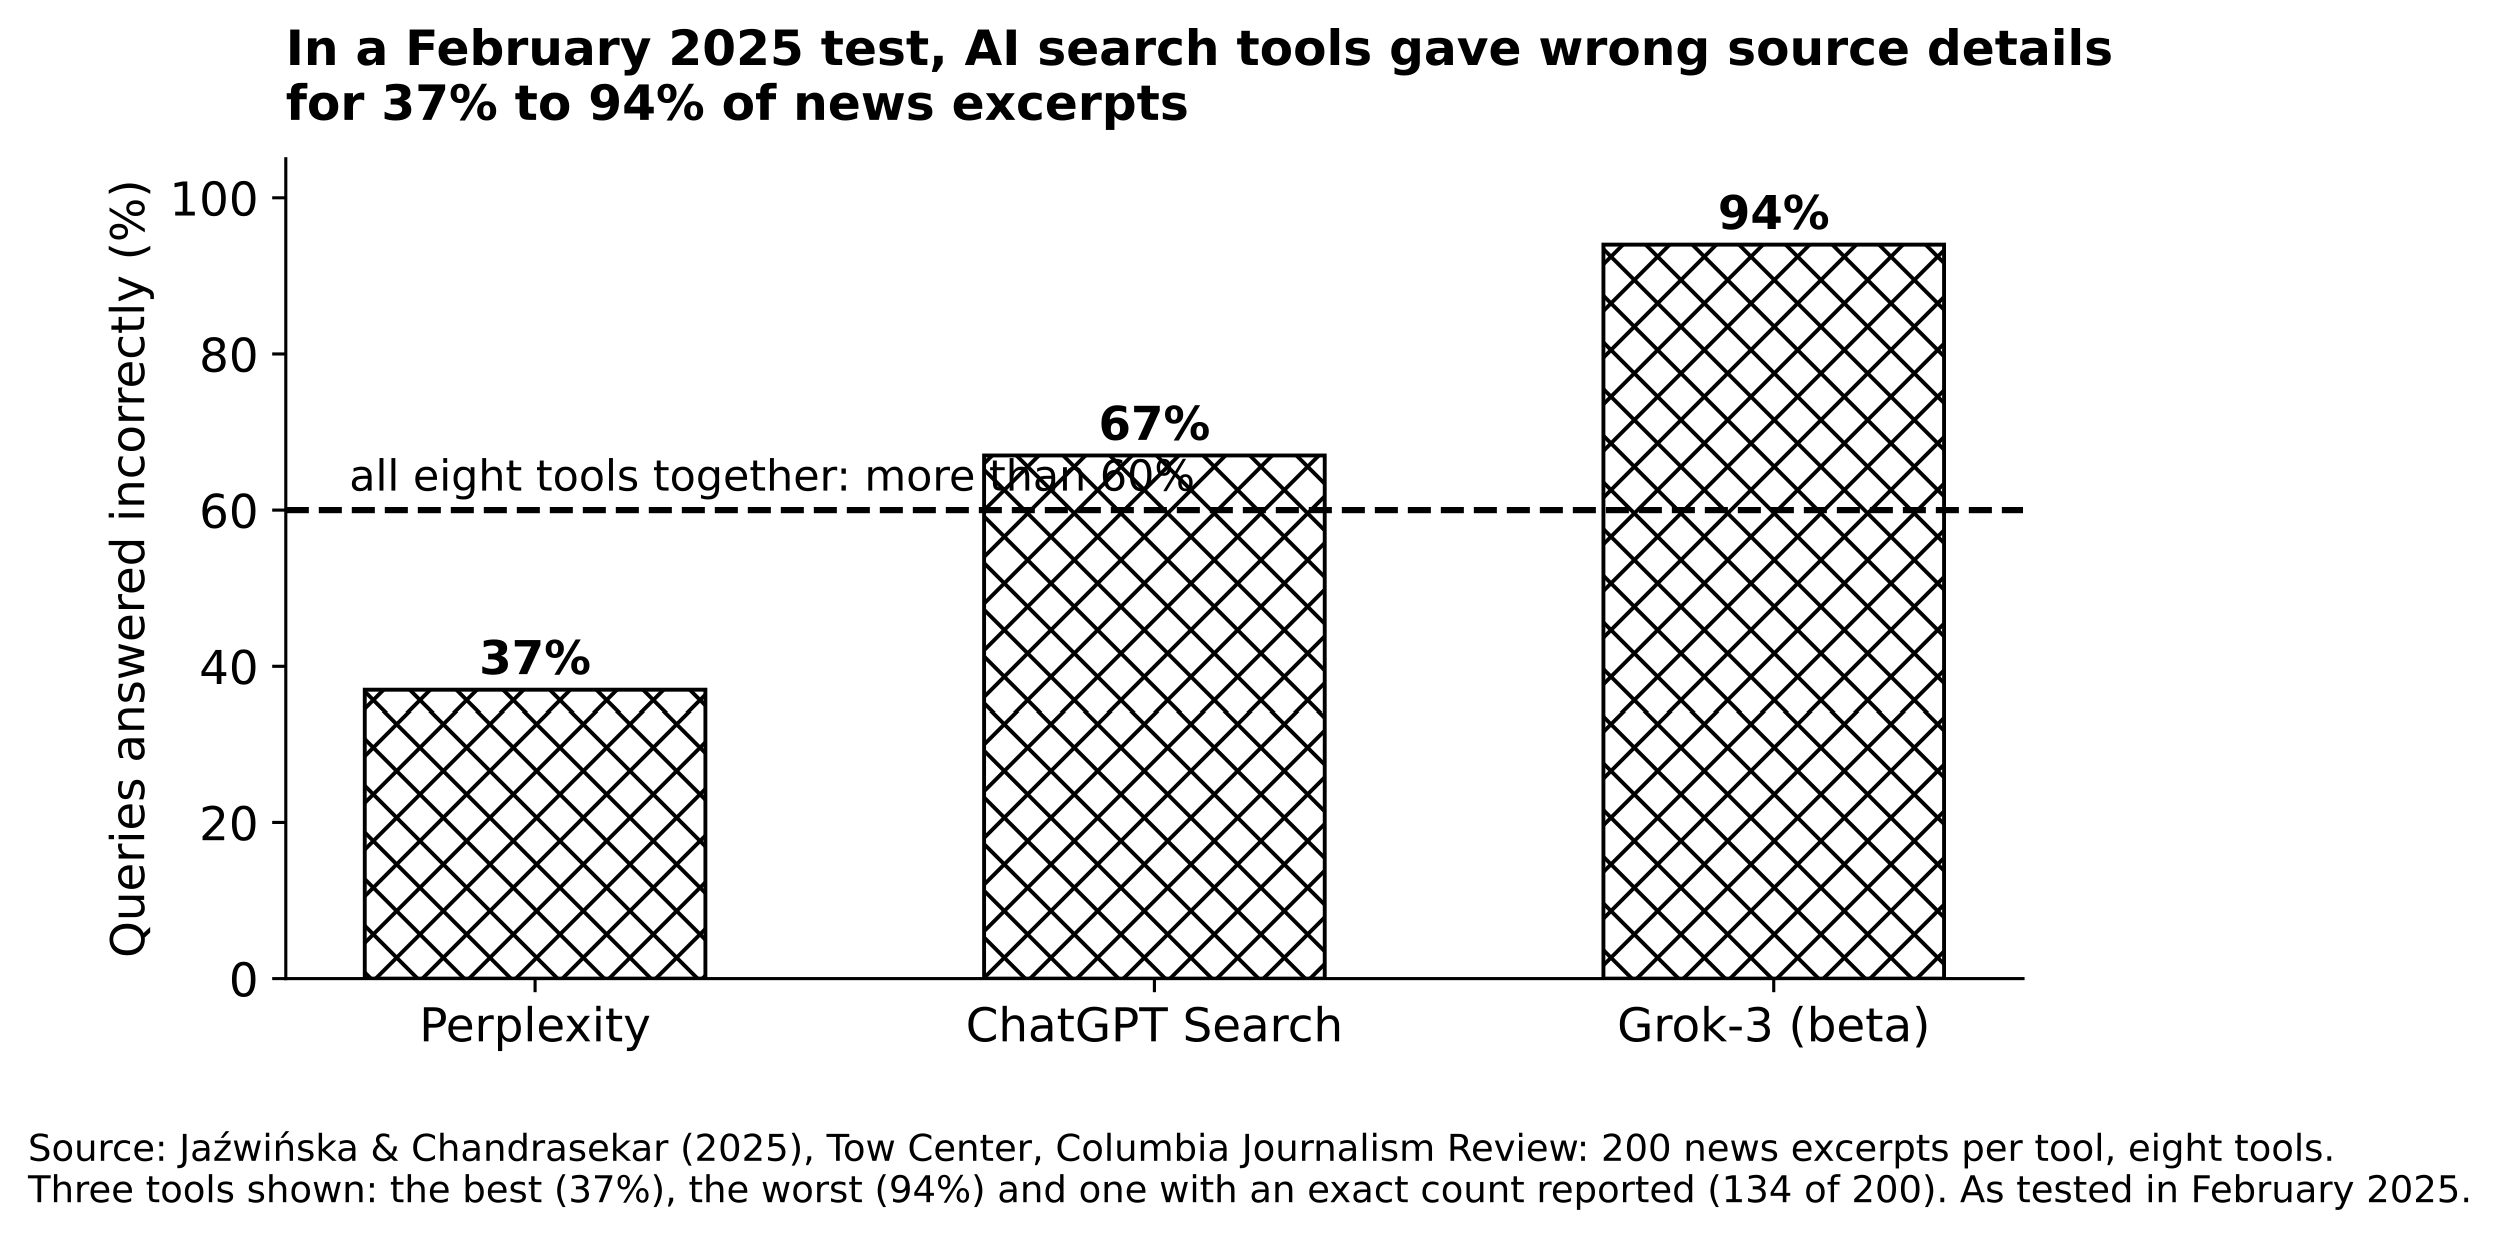
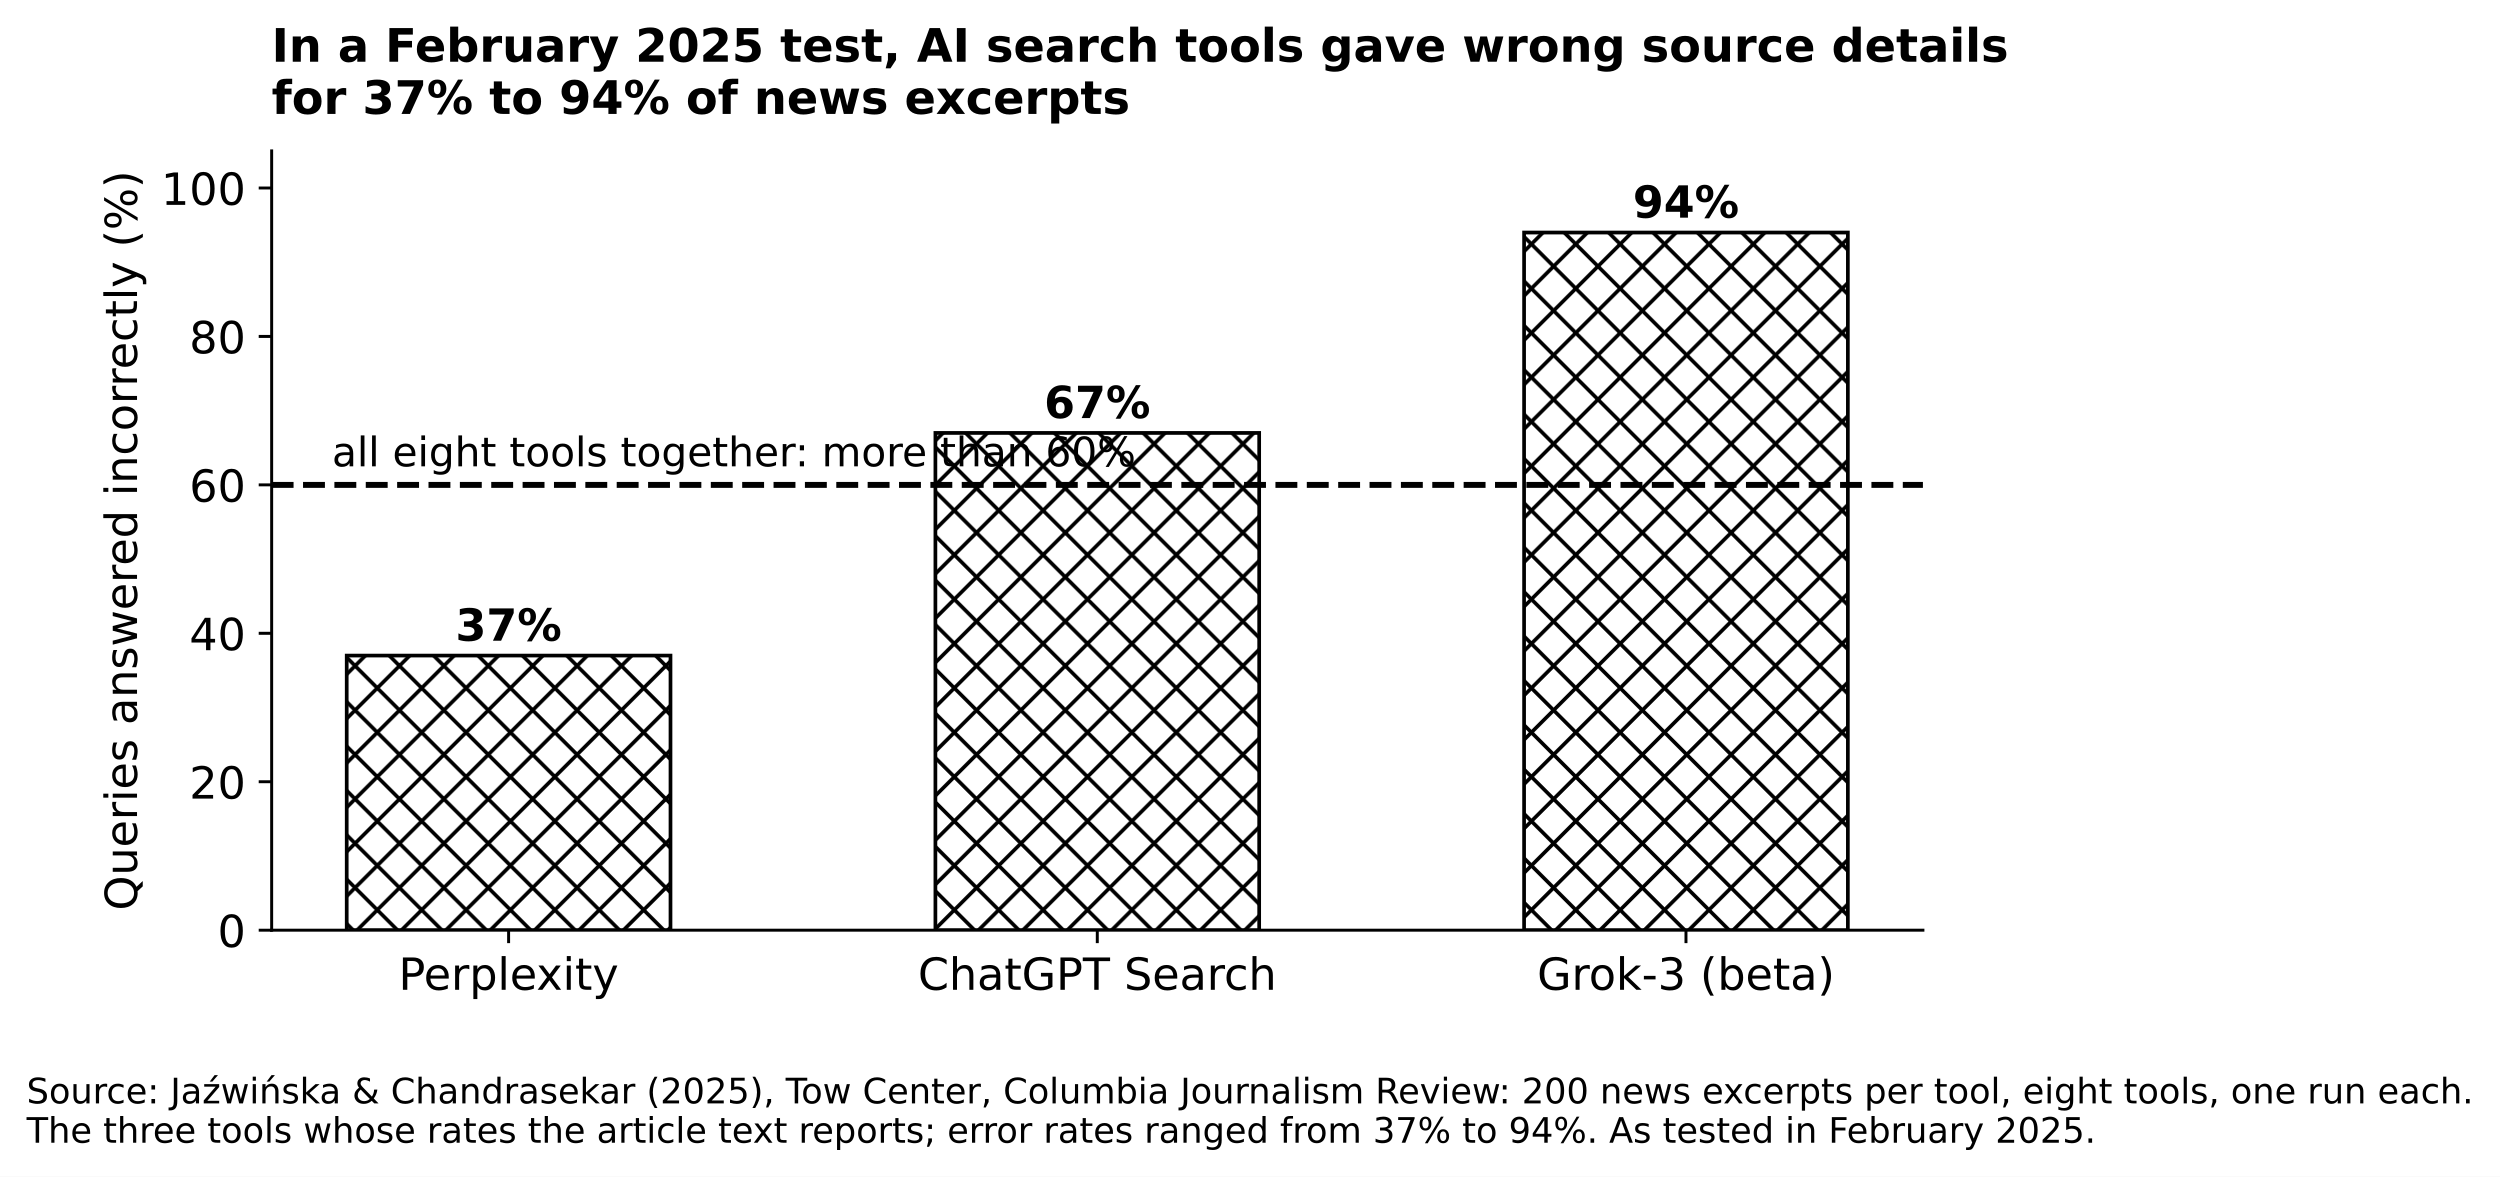
- <svg xmlns="http://www.w3.org/2000/svg" xmlns:xlink="http://www.w3.org/1999/xlink" width="642.406pt" height="318.097pt" viewBox="0 0 642.406 318.097" version="1.1">
+ <svg xmlns="http://www.w3.org/2000/svg" xmlns:xlink="http://www.w3.org/1999/xlink" width="675.848pt" height="318.097pt" viewBox="0 0 675.848 318.097" version="1.1">
  <defs>
    <style type="text/css">*{stroke-linejoin: round; stroke-linecap: butt}</style>
  </defs>
  <g id="figure_1">
    <g id="patch_1">
-       <path d="M 0 318.097  L 642.406 318.097  L 642.406 -0  L 0 -0  z " style="fill: #ffffff" />
+       <path d="M 0 318.097  L 675.848 318.097  L 675.848 -0  L 0 -0  z " style="fill: #ffffff" />
    </g>
    <g id="axes_1">
      <g id="patch_2">
        <path d="M 73.44 251.465  L 519.84 251.465  L 519.84 40.793  L 73.44 40.793  z " style="fill: #ffffff" />
      </g>
      <g id="patch_3">
        <path d="M 93.731 251.465  L 181.26 251.465  L 181.26 177.228  L 93.731 177.228  z " clip-path="url(#pd2c165b3dc)" style="fill: url(#h3138304e62); stroke: #000000; stroke-linejoin: miter" />
      </g>
      <g id="patch_4">
        <path d="M 252.875 251.465  L 340.405 251.465  L 340.405 117.036  L 252.875 117.036  z " clip-path="url(#pd2c165b3dc)" style="fill: url(#h3138304e62); stroke: #000000; stroke-linejoin: miter" />
      </g>
      <g id="patch_5">
        <path d="M 412.02 251.465  L 499.549 251.465  L 499.549 62.863  L 412.02 62.863  z " clip-path="url(#pd2c165b3dc)" style="fill: url(#h3138304e62); stroke: #000000; stroke-linejoin: miter" />
      </g>
      <g id="matplotlib.axis_1">
        <g id="xtick_1">
          <g id="line2d_1">
            <defs>
              <path id="mb62ae9ac7c" d="M 0 0  L 0 3.5  " style="stroke: #000000; stroke-width: 0.8" />
            </defs>
            <g>
              <use xlink:href="#mb62ae9ac7c" x="137.496" y="251.465" style="stroke: #000000; stroke-width: 0.8" />
            </g>
          </g>
          <g id="text_1">
            <text style="font: 12px 'DejaVu Sans', 'Bitstream Vera Sans', 'Computer Modern Sans Serif', 'Lucida Grande', 'Verdana', 'Geneva', 'Lucid', 'Arial', 'Helvetica', 'Avant Garde', sans-serif; text-anchor: middle" x="137.496" y="267.583" transform="rotate(-0 137.4956 267.5831)">Perplexity</text>
          </g>
        </g>
        <g id="xtick_2">
          <g id="line2d_2">
            <g>
              <use xlink:href="#mb62ae9ac7c" x="296.64" y="251.465" style="stroke: #000000; stroke-width: 0.8" />
            </g>
          </g>
          <g id="text_2">
            <text style="font: 12px 'DejaVu Sans', 'Bitstream Vera Sans', 'Computer Modern Sans Serif', 'Lucida Grande', 'Verdana', 'Geneva', 'Lucid', 'Arial', 'Helvetica', 'Avant Garde', sans-serif; text-anchor: middle" x="296.64" y="267.583" transform="rotate(-0 296.64 267.5831)">ChatGPT Search</text>
          </g>
        </g>
        <g id="xtick_3">
          <g id="line2d_3">
            <g>
              <use xlink:href="#mb62ae9ac7c" x="455.784" y="251.465" style="stroke: #000000; stroke-width: 0.8" />
            </g>
          </g>
          <g id="text_3">
            <text style="font: 12px 'DejaVu Sans', 'Bitstream Vera Sans', 'Computer Modern Sans Serif', 'Lucida Grande', 'Verdana', 'Geneva', 'Lucid', 'Arial', 'Helvetica', 'Avant Garde', sans-serif; text-anchor: middle" x="455.784" y="267.583" transform="rotate(-0 455.7844 267.5831)">Grok-3 (beta)</text>
          </g>
        </g>
      </g>
      <g id="matplotlib.axis_2">
        <g id="ytick_1">
          <g id="line2d_4">
            <defs>
              <path id="m126ac2a4c1" d="M 0 0  L -3.5 0  " style="stroke: #000000; stroke-width: 0.8" />
            </defs>
            <g>
              <use xlink:href="#m126ac2a4c1" x="73.44" y="251.465" style="stroke: #000000; stroke-width: 0.8" />
            </g>
          </g>
          <g id="text_4">
            <text style="font: 12px 'DejaVu Sans', 'Bitstream Vera Sans', 'Computer Modern Sans Serif', 'Lucida Grande', 'Verdana', 'Geneva', 'Lucid', 'Arial', 'Helvetica', 'Avant Garde', sans-serif; text-anchor: end" x="66.44" y="256.024" transform="rotate(-0 66.44 256.024)">0</text>
          </g>
        </g>
        <g id="ytick_2">
          <g id="line2d_5">
            <g>
              <use xlink:href="#m126ac2a4c1" x="73.44" y="211.337" style="stroke: #000000; stroke-width: 0.8" />
            </g>
          </g>
          <g id="text_5">
            <text style="font: 12px 'DejaVu Sans', 'Bitstream Vera Sans', 'Computer Modern Sans Serif', 'Lucida Grande', 'Verdana', 'Geneva', 'Lucid', 'Arial', 'Helvetica', 'Avant Garde', sans-serif; text-anchor: end" x="66.44" y="215.896" transform="rotate(-0 66.44 215.896)">20</text>
          </g>
        </g>
        <g id="ytick_3">
          <g id="line2d_6">
            <g>
              <use xlink:href="#m126ac2a4c1" x="73.44" y="171.209" style="stroke: #000000; stroke-width: 0.8" />
            </g>
          </g>
          <g id="text_6">
            <text style="font: 12px 'DejaVu Sans', 'Bitstream Vera Sans', 'Computer Modern Sans Serif', 'Lucida Grande', 'Verdana', 'Geneva', 'Lucid', 'Arial', 'Helvetica', 'Avant Garde', sans-serif; text-anchor: end" x="66.44" y="175.768" transform="rotate(-0 66.44 175.768)">40</text>
          </g>
        </g>
        <g id="ytick_4">
          <g id="line2d_7">
            <g>
              <use xlink:href="#m126ac2a4c1" x="73.44" y="131.081" style="stroke: #000000; stroke-width: 0.8" />
            </g>
          </g>
          <g id="text_7">
            <text style="font: 12px 'DejaVu Sans', 'Bitstream Vera Sans', 'Computer Modern Sans Serif', 'Lucida Grande', 'Verdana', 'Geneva', 'Lucid', 'Arial', 'Helvetica', 'Avant Garde', sans-serif; text-anchor: end" x="66.44" y="135.64" transform="rotate(-0 66.44 135.64)">60</text>
          </g>
        </g>
        <g id="ytick_5">
          <g id="line2d_8">
            <g>
              <use xlink:href="#m126ac2a4c1" x="73.44" y="90.953" style="stroke: #000000; stroke-width: 0.8" />
            </g>
          </g>
          <g id="text_8">
            <text style="font: 12px 'DejaVu Sans', 'Bitstream Vera Sans', 'Computer Modern Sans Serif', 'Lucida Grande', 'Verdana', 'Geneva', 'Lucid', 'Arial', 'Helvetica', 'Avant Garde', sans-serif; text-anchor: end" x="66.44" y="95.512" transform="rotate(-0 66.44 95.51203)">80</text>
          </g>
        </g>
        <g id="ytick_6">
          <g id="line2d_9">
            <g>
              <use xlink:href="#m126ac2a4c1" x="73.44" y="50.825" style="stroke: #000000; stroke-width: 0.8" />
            </g>
          </g>
          <g id="text_9">
            <text style="font: 12px 'DejaVu Sans', 'Bitstream Vera Sans', 'Computer Modern Sans Serif', 'Lucida Grande', 'Verdana', 'Geneva', 'Lucid', 'Arial', 'Helvetica', 'Avant Garde', sans-serif; text-anchor: end" x="66.44" y="55.384" transform="rotate(-0 66.44 55.38403)">100</text>
          </g>
        </g>
        <g id="text_10">
          <text style="font: 12px 'DejaVu Sans', 'Bitstream Vera Sans', 'Computer Modern Sans Serif', 'Lucida Grande', 'Verdana', 'Geneva', 'Lucid', 'Arial', 'Helvetica', 'Avant Garde', sans-serif; text-anchor: middle" x="37.039" y="146.129" transform="rotate(-90 37.03937 146.129)">Queries answered incorrectly (%)</text>
        </g>
      </g>
      <g id="line2d_10">
        <path d="M 73.44 131.081  L 519.84 131.081  " clip-path="url(#pd2c165b3dc)" style="fill: none; stroke-dasharray: 5.92,2.56; stroke-dashoffset: 0; stroke: #000000; stroke-width: 1.6" />
      </g>
      <g id="patch_6">
        <path d="M 73.44 251.465  L 73.44 40.793  " style="fill: none; stroke: #000000; stroke-width: 0.8; stroke-linejoin: miter; stroke-linecap: square" />
      </g>
      <g id="patch_7">
        <path d="M 73.44 251.465  L 519.84 251.465  " style="fill: none; stroke: #000000; stroke-width: 0.8; stroke-linejoin: miter; stroke-linecap: square" />
      </g>
      <g id="text_11">
        <text style="font: 700 12px 'DejaVu Sans', 'Bitstream Vera Sans', 'Computer Modern Sans Serif', 'Lucida Grande', 'Verdana', 'Geneva', 'Lucid', 'Arial', 'Helvetica', 'Avant Garde', sans-serif; text-anchor: middle" x="137.496" y="173.215" transform="rotate(-0 137.4956 173.2154)">37%</text>
      </g>
      <g id="text_12">
        <text style="font: 700 12px 'DejaVu Sans', 'Bitstream Vera Sans', 'Computer Modern Sans Serif', 'Lucida Grande', 'Verdana', 'Geneva', 'Lucid', 'Arial', 'Helvetica', 'Avant Garde', sans-serif; text-anchor: middle" x="296.64" y="113.023" transform="rotate(-0 296.64 113.0234)">67%</text>
      </g>
      <g id="text_13">
        <text style="font: 700 12px 'DejaVu Sans', 'Bitstream Vera Sans', 'Computer Modern Sans Serif', 'Lucida Grande', 'Verdana', 'Geneva', 'Lucid', 'Arial', 'Helvetica', 'Avant Garde', sans-serif; text-anchor: middle" x="455.784" y="58.851" transform="rotate(-0 455.7844 58.85057)">94%</text>
      </g>
      <g id="text_14">
        <text style="font: 11px 'DejaVu Sans', 'Bitstream Vera Sans', 'Computer Modern Sans Serif', 'Lucida Grande', 'Verdana', 'Geneva', 'Lucid', 'Arial', 'Helvetica', 'Avant Garde', sans-serif; text-anchor: start" x="89.752" y="126.065" transform="rotate(-0 89.7523 126.065)">all eight tools together: more than 60%</text>
      </g>
      <g id="text_15">
        <text style="font: 700 12.5px 'DejaVu Sans', 'Bitstream Vera Sans', 'Computer Modern Sans Serif', 'Lucida Grande', 'Verdana', 'Geneva', 'Lucid', 'Arial', 'Helvetica', 'Avant Garde', sans-serif" transform="translate(73.44 16.69805)">In a February 2025 test, AI search tools gave wrong source details</text>
        <text style="font: 700 12.5px 'DejaVu Sans', 'Bitstream Vera Sans', 'Computer Modern Sans Serif', 'Lucida Grande', 'Verdana', 'Geneva', 'Lucid', 'Arial', 'Helvetica', 'Avant Garde', sans-serif" transform="translate(73.44 30.79297)">for 37% to 94% of news excerpts</text>
      </g>
    </g>
    <g id="text_16">
-       <text style="font: 9.5px 'DejaVu Sans', 'Bitstream Vera Sans', 'Computer Modern Sans Serif', 'Lucida Grande', 'Verdana', 'Geneva', 'Lucid', 'Arial', 'Helvetica', 'Avant Garde', sans-serif" transform="translate(7.2 298.283)">Source: Jaźwińska &amp; Chandrasekar (2025), Tow Center, Columbia Journalism Review: 200 news excerpts per tool, eight tools.</text>
-       <text style="font: 9.5px 'DejaVu Sans', 'Bitstream Vera Sans', 'Computer Modern Sans Serif', 'Lucida Grande', 'Verdana', 'Geneva', 'Lucid', 'Arial', 'Helvetica', 'Avant Garde', sans-serif" transform="translate(7.2 308.921)">Three tools shown: the best (37%), the worst (94%) and one with an exact count reported (134 of 200). As tested in February 2025.</text>
+       <text style="font: 9.5px 'DejaVu Sans', 'Bitstream Vera Sans', 'Computer Modern Sans Serif', 'Lucida Grande', 'Verdana', 'Geneva', 'Lucid', 'Arial', 'Helvetica', 'Avant Garde', sans-serif" transform="translate(7.2 298.283)">Source: Jaźwińska &amp; Chandrasekar (2025), Tow Center, Columbia Journalism Review: 200 news excerpts per tool, eight tools, one run each.</text>
+       <text style="font: 9.5px 'DejaVu Sans', 'Bitstream Vera Sans', 'Computer Modern Sans Serif', 'Lucida Grande', 'Verdana', 'Geneva', 'Lucid', 'Arial', 'Helvetica', 'Avant Garde', sans-serif" transform="translate(7.2 308.921)">The three tools whose rates the article text reports; error rates ranged from 37% to 94%. As tested in February 2025.</text>
    </g>
  </g>
  <defs>
    <clipPath id="pd2c165b3dc">
      <rect x="73.44" y="40.793" width="446.4" height="210.672" />
    </clipPath>
  </defs>
  <defs>
    <pattern id="h3138304e62" patternUnits="userSpaceOnUse" x="0" y="0" width="72" height="72">
      <rect x="0" y="0" width="73" height="73" fill="#ffffff" />
      <path d="M -36 36  L 36 -36  M -30 42  L 42 -30  M -24 48  L 48 -24  M -18 54  L 54 -18  M -12 60  L 60 -12  M -6 66  L 66 -6  M 0 72  L 72 0  M 6 78  L 78 6  M 12 84  L 84 12  M 18 90  L 90 18  M 24 96  L 96 24  M 30 102  L 102 30  M 36 108  L 108 36  M -36 36  L 36 108  M -30 30  L 42 102  M -24 24  L 48 96  M -18 18  L 54 90  M -12 12  L 60 84  M -6 6  L 66 78  M 0 0  L 72 72  M 6 -6  L 78 66  M 12 -12  L 84 60  M 18 -18  L 90 54  M 24 -24  L 96 48  M 30 -30  L 102 42  M 36 -36  L 108 36  " style="fill: #000000; stroke: #000000; stroke-width: 1.0; stroke-linecap: butt; stroke-linejoin: miter" />
    </pattern>
  </defs>
</svg>
